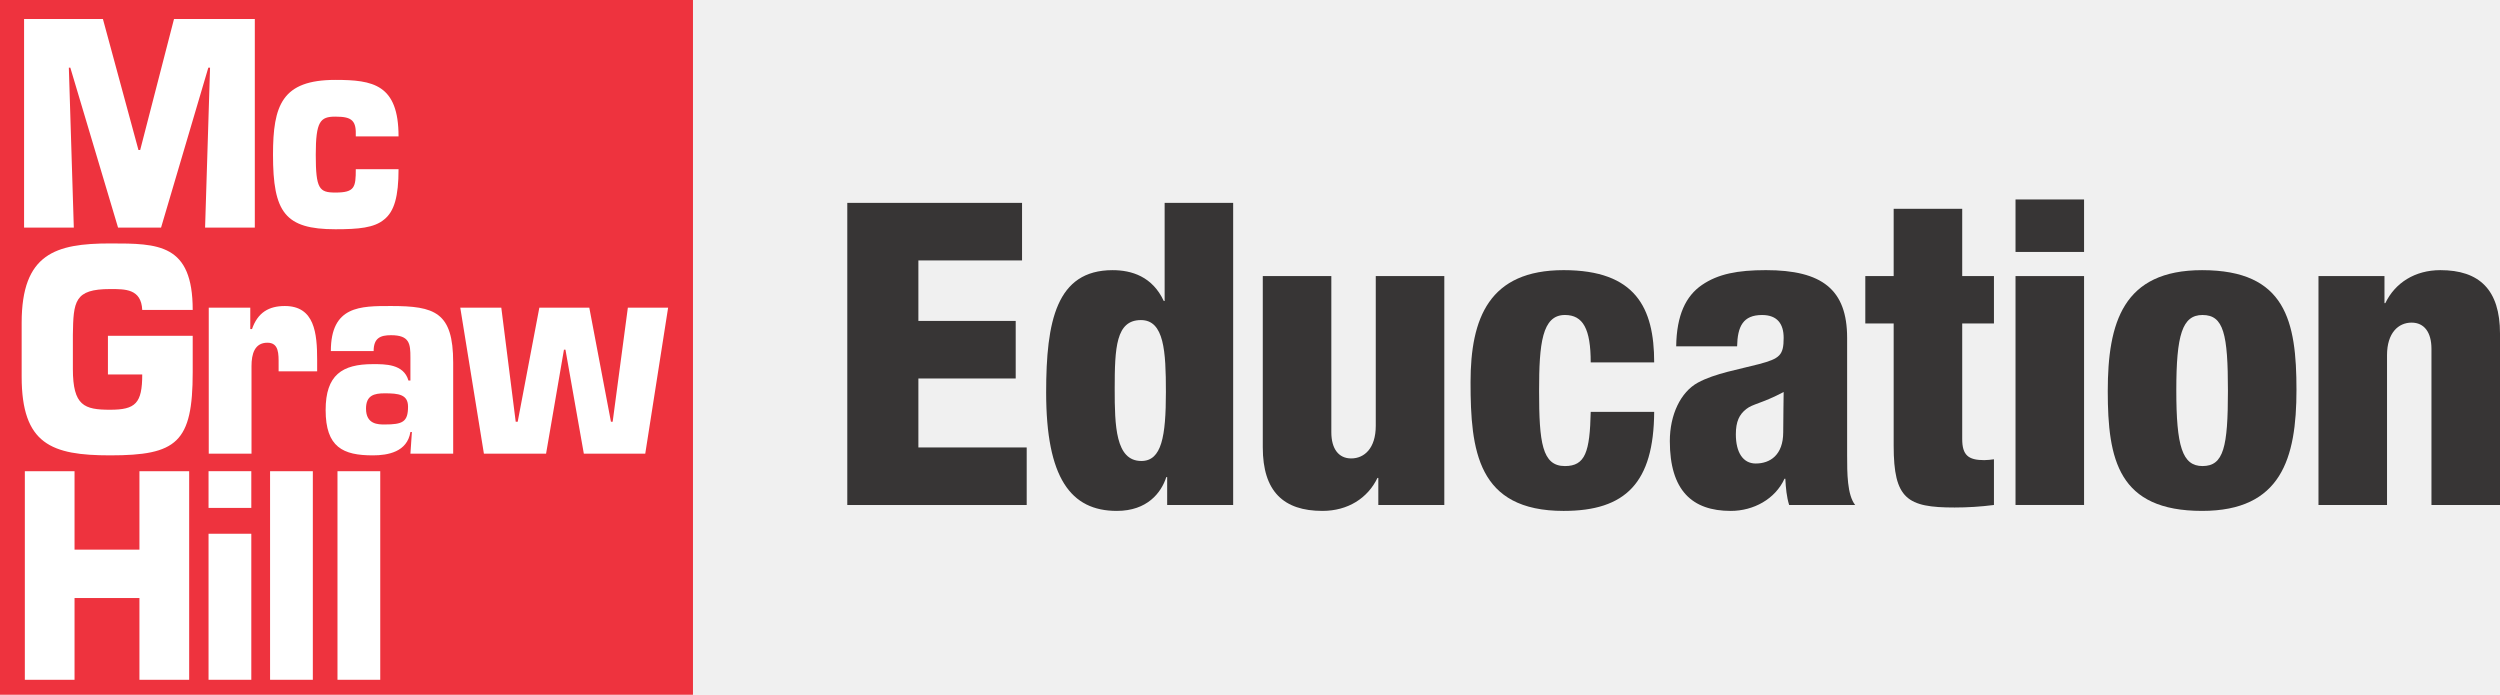
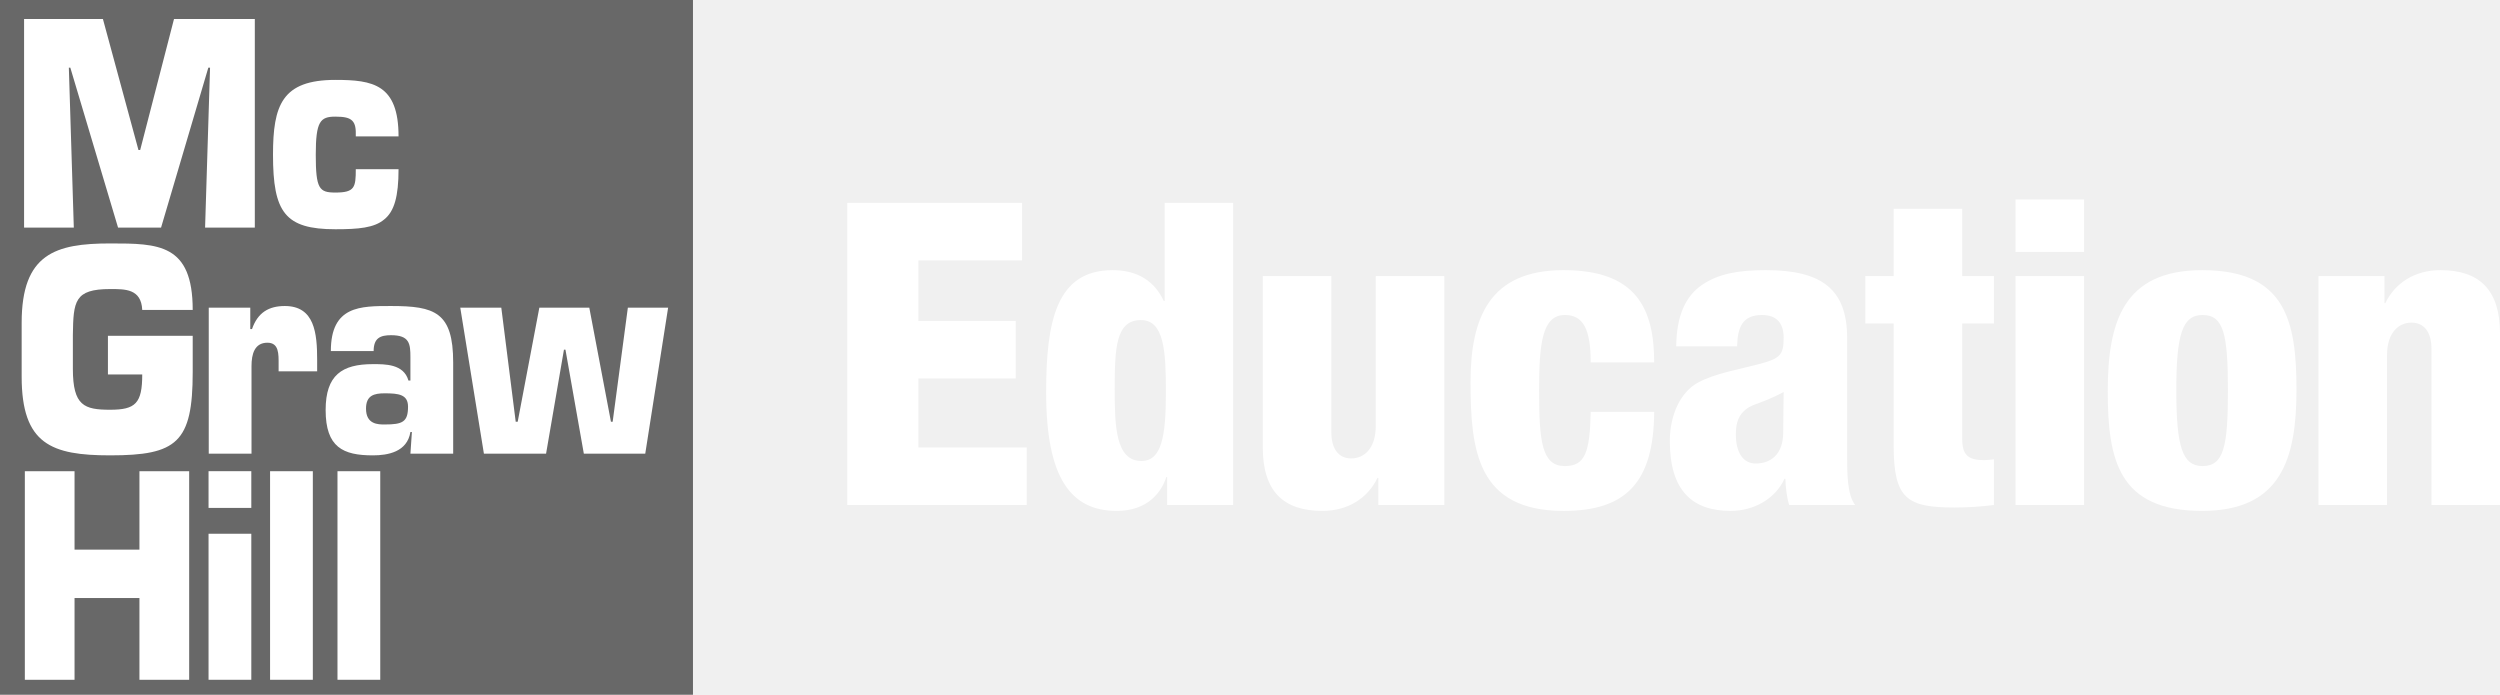
<svg xmlns="http://www.w3.org/2000/svg" width="128.614mm" height="35.741mm" viewBox="0 0 455.72 126.64" id="svg7854" version="1.1">
  <defs id="defs7856">
    <clipPath id="clipPath7128" clipPathUnits="userSpaceOnUse">
      <path id="path7130" d="m 356.041,470.607 91.144,0 0,25.328 -91.144,0 0,-25.328 z" />
    </clipPath>
  </defs>
  <g id="layer1" transform="translate(-360.7114,-183.3279)">
    <g id="g7942" transform="matrix(4,0,0,4,-1765.714,-739.9438)">
-       <path id="path7122" style="fill:#373535;fill-opacity:1;fill-rule:nonzero;stroke:none" d="m 570.219,240.063 7.964,0 0,2.623 -4.724,0 0,2.757 4.435,0 0,2.623 -4.435,0 0,3.143 4.936,0 0,2.623 -8.176,0 0,-13.768 z" />
+       <path id="path7122" style="fill:#ffffff;fill-opacity:1;fill-rule:nonzero;stroke:none" d="m 570.219,240.063 7.964,0 0,2.623 -4.724,0 0,2.757 4.435,0 0,2.623 -4.435,0 0,3.143 4.936,0 0,2.623 -8.176,0 0,-13.768 z" />
      <g transform="matrix(1.25,0,0,-1.25,86.55518,850.7367)" id="g7126" clip-path="url(#clipPath7128)">
        <g id="g7132" transform="translate(398.593,477.5249)">
-           <path d="m 0,0 2.406,0 0,11.014 -2.498,0 0,-3.578 -0.031,0 C -0.54,8.33 -1.296,8.561 -1.99,8.561 c -2.052,0 -2.422,-1.866 -2.422,-4.457 0,-3.117 0.895,-4.32 2.576,-4.32 1.111,0 1.62,0.663 1.805,1.234 L 0,1.018 0,0 Z m -0.046,4.119 c 0,-1.62 -0.154,-2.515 -0.895,-2.515 -0.941,0 -0.972,1.281 -0.972,2.623 0,1.512 0.046,2.514 0.957,2.514 0.848,0 0.91,-1.141 0.91,-2.622" style="fill:#373535;fill-opacity:1;fill-rule:nonzero;stroke:none" id="path7134" />
+           <path d="m 0,0 2.406,0 0,11.014 -2.498,0 0,-3.578 -0.031,0 C -0.54,8.33 -1.296,8.561 -1.99,8.561 c -2.052,0 -2.422,-1.866 -2.422,-4.457 0,-3.117 0.895,-4.32 2.576,-4.32 1.111,0 1.62,0.663 1.805,1.234 L 0,1.018 0,0 Z m -0.046,4.119 c 0,-1.62 -0.154,-2.515 -0.895,-2.515 -0.941,0 -0.972,1.281 -0.972,2.623 0,1.512 0.046,2.514 0.957,2.514 0.848,0 0.91,-1.141 0.91,-2.622" style="fill:#ffffff;fill-opacity:1;fill-rule:nonzero;stroke:none" id="path7134" />
        </g>
        <g id="g7136" transform="translate(408.6971,477.5249)">
-           <path d="m 0,0 -2.406,0 0,0.987 -0.031,0 c -0.355,-0.74 -1.08,-1.203 -2.006,-1.203 -1.419,0 -2.175,0.71 -2.175,2.314 l 0,6.247 2.499,0 0,-5.692 c 0,-0.601 0.262,-0.956 0.725,-0.956 0.478,0 0.895,0.37 0.895,1.188 l 0,5.46 L 0,8.345 0,0 Z" style="fill:#373535;fill-opacity:1;fill-rule:nonzero;stroke:none" id="path7138" />
+           <path d="m 0,0 -2.406,0 0,0.987 -0.031,0 c -0.355,-0.74 -1.08,-1.203 -2.006,-1.203 -1.419,0 -2.175,0.71 -2.175,2.314 l 0,6.247 2.499,0 0,-5.692 c 0,-0.601 0.262,-0.956 0.725,-0.956 0.478,0 0.895,0.37 0.895,1.188 l 0,5.46 L 0,8.345 0,0 Z" style="fill:#ffffff;fill-opacity:1;fill-rule:nonzero;stroke:none" id="path7138" />
        </g>
        <g id="g7140" transform="translate(414.0345,482.7235)">
-           <path d="m 0,0 c 0,1.218 -0.278,1.728 -0.941,1.728 -0.833,0 -0.941,-1.049 -0.941,-2.762 0,-1.882 0.108,-2.746 0.941,-2.746 0.741,0 0.91,0.51 0.941,1.975 l 2.314,0 c -0.016,-2.576 -1.034,-3.61 -3.301,-3.61 -3.147,0 -3.394,2.206 -3.394,4.69 0,2.345 0.679,4.088 3.394,4.088 C 1.635,3.363 2.314,1.99 2.314,0 L 0,0 Z" style="fill:#373535;fill-opacity:1;fill-rule:nonzero;stroke:none" id="path7142" />
+           <path d="m 0,0 c 0,1.218 -0.278,1.728 -0.941,1.728 -0.833,0 -0.941,-1.049 -0.941,-2.762 0,-1.882 0.108,-2.746 0.941,-2.746 0.741,0 0.91,0.51 0.941,1.975 l 2.314,0 c -0.016,-2.576 -1.034,-3.61 -3.301,-3.61 -3.147,0 -3.394,2.206 -3.394,4.69 0,2.345 0.679,4.088 3.394,4.088 C 1.635,3.363 2.314,1.99 2.314,0 L 0,0 Z" style="fill:#ffffff;fill-opacity:1;fill-rule:nonzero;stroke:none" id="path7142" />
        </g>
        <g id="g7144" transform="translate(419.3718,483.3096)">
-           <path d="m 0,0 c 0.015,0.725 0.216,1.141 0.91,1.141 0.555,0 0.787,-0.323 0.787,-0.833 0,-0.632 -0.139,-0.755 -0.895,-0.956 -0.694,-0.185 -1.62,-0.339 -2.237,-0.679 -0.617,-0.339 -1.018,-1.157 -1.018,-2.128 0,-1.805 0.818,-2.546 2.221,-2.546 0.834,0 1.62,0.432 1.96,1.173 l 0.03,0 c 0.016,-0.324 0.047,-0.664 0.139,-0.957 l 2.407,0 c -0.293,0.37 -0.293,1.173 -0.293,1.805 l 0,4.288 c 0,1.759 -0.91,2.469 -2.962,2.469 -1.034,0 -1.743,-0.139 -2.33,-0.54 C -1.867,1.836 -2.206,1.141 -2.221,0 L 0,0 Z m -0.046,-3.208 c 0,0.462 0.123,0.724 0.385,0.925 0.232,0.185 0.571,0.201 1.358,0.617 0,-0.339 -0.016,-0.771 -0.016,-1.465 0,-0.833 -0.478,-1.142 -1.002,-1.142 -0.463,0 -0.725,0.401 -0.725,1.065" style="fill:#373535;fill-opacity:1;fill-rule:nonzero;stroke:none" id="path7146" />
+           <path d="m 0,0 c 0.015,0.725 0.216,1.141 0.91,1.141 0.555,0 0.787,-0.323 0.787,-0.833 0,-0.632 -0.139,-0.755 -0.895,-0.956 -0.694,-0.185 -1.62,-0.339 -2.237,-0.679 -0.617,-0.339 -1.018,-1.157 -1.018,-2.128 0,-1.805 0.818,-2.546 2.221,-2.546 0.834,0 1.62,0.432 1.96,1.173 l 0.03,0 c 0.016,-0.324 0.047,-0.664 0.139,-0.957 l 2.407,0 c -0.293,0.37 -0.293,1.173 -0.293,1.805 l 0,4.288 c 0,1.759 -0.91,2.469 -2.962,2.469 -1.034,0 -1.743,-0.139 -2.33,-0.54 C -1.867,1.836 -2.206,1.141 -2.221,0 L 0,0 Z m -0.046,-3.208 c 0,0.462 0.123,0.724 0.385,0.925 0.232,0.185 0.571,0.201 1.358,0.617 0,-0.339 -0.016,-0.771 -0.016,-1.465 0,-0.833 -0.478,-1.142 -1.002,-1.142 -0.463,0 -0.725,0.401 -0.725,1.065" style="fill:#ffffff;fill-opacity:1;fill-rule:nonzero;stroke:none" id="path7146" />
        </g>
        <g id="g7148" transform="translate(425.0795,484.1427)">
-           <path d="m 0,0 -1.034,0 0,1.728 1.034,0 0,2.452 2.499,0 0,-2.452 1.157,0 0,-1.728 -1.157,0 0,-4.211 c 0,-0.586 0.216,-0.772 0.802,-0.772 0.108,0 0.247,0.016 0.355,0.031 l 0,-1.666 C 3.178,-6.68 2.699,-6.71 2.221,-6.71 0.494,-6.71 0,-6.402 0,-4.458 L 0,0 Z" style="fill:#373535;fill-opacity:1;fill-rule:nonzero;stroke:none" id="path7150" />
+           <path d="m 0,0 -1.034,0 0,1.728 1.034,0 0,2.452 2.499,0 0,-2.452 1.157,0 0,-1.728 -1.157,0 0,-4.211 c 0,-0.586 0.216,-0.772 0.802,-0.772 0.108,0 0.247,0.016 0.355,0.031 l 0,-1.666 C 3.178,-6.68 2.699,-6.71 2.221,-6.71 0.494,-6.71 0,-6.402 0,-4.458 L 0,0 Z" style="fill:#ffffff;fill-opacity:1;fill-rule:nonzero;stroke:none" id="path7150" />
        </g>
-         <path d="m 429.522,488.663 2.499,0 0,-1.913 -2.499,0 0,1.913 z m 0,-2.793 2.499,0 0,-8.345 -2.499,0 0,8.345 z" style="fill:#373535;fill-opacity:1;fill-rule:nonzero;stroke:none" id="path7152" />
+         <path d="m 429.522,488.663 2.499,0 0,-1.913 -2.499,0 0,1.913 z m 0,-2.793 2.499,0 0,-8.345 -2.499,0 0,8.345 z" style="fill:#ffffff;fill-opacity:1;fill-rule:nonzero;stroke:none" id="path7152" />
        <g id="g7154" transform="translate(436.3249,477.309)">
-           <path d="M 0,0 C 2.884,0 3.44,1.913 3.44,4.412 3.44,6.911 3.054,8.777 0,8.777 -2.885,8.777 -3.44,6.865 -3.44,4.366 -3.44,1.867 -3.054,0 0,0 m 0.941,4.381 c 0,-2.052 -0.155,-2.746 -0.926,-2.746 -0.74,0 -0.956,0.725 -0.956,2.761 0,2.021 0.216,2.746 0.956,2.746 0.771,0 0.926,-0.694 0.926,-2.761" style="fill:#373535;fill-opacity:1;fill-rule:nonzero;stroke:none" id="path7156" />
+           <path d="M 0,0 C 2.884,0 3.44,1.913 3.44,4.412 3.44,6.911 3.054,8.777 0,8.777 -2.885,8.777 -3.44,6.865 -3.44,4.366 -3.44,1.867 -3.054,0 0,0 m 0.941,4.381 c 0,-2.052 -0.155,-2.746 -0.926,-2.746 -0.74,0 -0.956,0.725 -0.956,2.761 0,2.021 0.216,2.746 0.956,2.746 0.771,0 0.926,-0.694 0.926,-2.761" style="fill:#ffffff;fill-opacity:1;fill-rule:nonzero;stroke:none" id="path7156" />
        </g>
        <g id="g7158" transform="translate(440.5671,485.8703)">
-           <path d="m 0,0 2.406,0 0,-0.987 0.031,0 c 0.355,0.74 1.08,1.203 2.006,1.203 1.419,0 2.175,-0.71 2.175,-2.314 l 0,-6.247 -2.499,0 0,5.692 c 0,0.601 -0.262,0.956 -0.725,0.956 -0.478,0 -0.895,-0.37 -0.895,-1.188 l 0,-5.46 L 0,-8.345 0,0 Z" style="fill:#373535;fill-opacity:1;fill-rule:nonzero;stroke:none" id="path7160" />
+           <path d="m 0,0 2.406,0 0,-0.987 0.031,0 c 0.355,0.74 1.08,1.203 2.006,1.203 1.419,0 2.175,-0.71 2.175,-2.314 l 0,-6.247 -2.499,0 0,5.692 c 0,0.601 -0.262,0.956 -0.725,0.956 -0.478,0 -0.895,-0.37 -0.895,-1.188 l 0,-5.46 L 0,-8.345 0,0 Z" style="fill:#ffffff;fill-opacity:1;fill-rule:nonzero;stroke:none" id="path7160" />
        </g>
        <path d="m 381.18,495.872 -24.915,0 0,-25.139 24.915,0 0,25.139 z" style="fill:#ffffff;fill-opacity:1;fill-rule:nonzero;stroke:none" id="path7162" />
-         <path d="m 381.305,495.935 -25.264,0 0,-25.328 25.264,0 0,25.328 z" style="fill:#ee333e;fill-opacity:1;fill-rule:nonzero;stroke:none" id="path7164" />
+         <path d="m 381.305,495.935 -25.264,0 0,-25.328 25.264,0 0,25.328 z" style="fill:#686868;fill-opacity:1;fill-rule:nonzero;stroke:none" id="path7164" />
        <g id="g7166" transform="translate(358.7318,487.6377)">
          <path d="m 0,0 -1.813,0 0,7.605 2.874,0 1.296,-4.776 0.063,0 1.233,4.776 2.946,0 L 6.599,0 4.786,0 4.967,5.83 4.904,5.83 3.181,0 1.613,0 -0.127,5.83 -0.181,5.83 0,0 Z" style="fill:#ffffff;fill-opacity:1;fill-rule:nonzero;stroke:none" id="path7168" />
        </g>
        <g id="g7170" transform="translate(370.571,489.7672)">
          <path d="m 0,0 c 0,-0.994 -0.154,-1.541 -0.526,-1.835 -0.362,-0.304 -0.933,-0.355 -1.776,-0.355 -1.84,0 -2.275,0.618 -2.275,2.717 0,1.805 0.326,2.728 2.275,2.728 C -0.934,3.255 0,3.092 0,1.196 l -1.559,0 c 0.009,0.284 -0.018,0.456 -0.127,0.568 -0.109,0.111 -0.29,0.152 -0.616,0.152 -0.553,0 -0.716,-0.172 -0.716,-1.389 0,-1.247 0.126,-1.379 0.716,-1.379 0.707,0 0.743,0.193 0.743,0.852 L 0,0 Z" style="fill:#ffffff;fill-opacity:1;fill-rule:nonzero;stroke:none" id="path7172" />
        </g>
        <g id="g7174" transform="translate(361.2266,484.6369)">
          <path d="m 0,0 c -0.036,0.771 -0.625,0.76 -1.169,0.76 -1.305,0 -1.342,-0.446 -1.36,-1.672 l 0,-1.238 c 0,-1.348 0.417,-1.49 1.36,-1.49 0.924,0 1.169,0.233 1.169,1.287 l -1.251,0 0,1.41 3.091,0 0,-1.328 c 0,-2.566 -0.58,-3.032 -3.009,-3.032 -2.14,0 -3.227,0.406 -3.227,2.869 l 0,1.967 c 0,2.515 1.233,2.89 3.227,2.89 C 0.589,2.423 1.84,2.413 1.84,0 L 0,0 Z" style="fill:#ffffff;fill-opacity:1;fill-rule:nonzero;stroke:none" id="path7176" />
        </g>
        <g id="g7178" transform="translate(366.1985,482.6496)">
          <path d="m 0,0 c 0,0.375 0.018,0.791 -0.408,0.791 -0.471,0 -0.58,-0.416 -0.58,-0.852 l 0,-3.194 -1.559,0 0,5.324 1.514,0 0,-0.781 0.063,0 c 0.209,0.607 0.617,0.841 1.197,0.841 1.087,0 1.178,-0.994 1.178,-1.967 l 0,-0.415 L 0,-0.253 0,0 Z" style="fill:#ffffff;fill-opacity:1;fill-rule:nonzero;stroke:none" id="path7180" />
        </g>
        <g id="g7182" transform="translate(371.0038,479.3946)">
          <path d="m 0,0 1.559,0 0,3.326 c 0,1.835 -0.671,2.058 -2.266,2.058 -1.115,0 -2.194,0.01 -2.194,-1.643 l 1.56,0 c 0,0.477 0.245,0.579 0.634,0.579 C -0.027,4.32 0,4.005 0,3.508 l 0,-0.841 -0.072,0 c -0.173,0.608 -0.852,0.598 -1.297,0.598 -1.123,0 -1.722,-0.396 -1.722,-1.673 0,-1.359 0.635,-1.653 1.722,-1.653 0.544,0 1.252,0.122 1.369,0.852 l 0.054,0 L 0,0 Z m -0.939,2.201 c 0.508,0 0.852,-0.041 0.852,-0.487 0,-0.558 -0.199,-0.649 -0.852,-0.649 -0.236,0 -0.68,0 -0.68,0.578 0,0.486 0.299,0.558 0.68,0.558" style="fill:#ffffff;fill-opacity:1;fill-rule:nonzero;stroke:none" id="path7184" />
        </g>
        <g id="g7186" transform="translate(379.5652,479.3946)">
          <path d="m 0,0 -2.239,0 -0.67,3.792 -0.055,0 L -3.616,0 l -2.266,0 -0.862,5.324 1.496,0 0.525,-4.158 0.073,0 0.789,4.158 1.821,0 0.789,-4.158 0.063,0 0.554,4.158 1.468,0 L 0,0 Z" style="fill:#ffffff;fill-opacity:1;fill-rule:nonzero;stroke:none" id="path7188" />
        </g>
        <g id="g7190" transform="translate(362.9375,471.1517)">
          <path d="m 0,0 -1.813,0 0,2.981 -2.366,0 0,-2.981 -1.812,0 0,7.604 1.812,0 0,-2.859 2.366,0 0,2.859 L 0,7.604 0,0 Z" style="fill:#ffffff;fill-opacity:1;fill-rule:nonzero;stroke:none" id="path7192" />
        </g>
        <path d="m 365.203,477.418 -1.559,0 0,1.339 1.559,0 0,-1.339 z m 0,-6.266 -1.559,0 0,5.324 1.559,0 0,-5.324 z" style="fill:#ffffff;fill-opacity:1;fill-rule:nonzero;stroke:none" id="path7194" />
        <path d="m 367.446,471.152 -1.559,0 0,7.604 1.559,0 0,-7.604 z" style="fill:#ffffff;fill-opacity:1;fill-rule:nonzero;stroke:none" id="path7196" />
        <path d="m 369.904,471.152 -1.559,0 0,7.604 1.559,0 0,-7.604 z" style="fill:#ffffff;fill-opacity:1;fill-rule:nonzero;stroke:none" id="path7198" />
      </g>
    </g>
  </g>
</svg>
